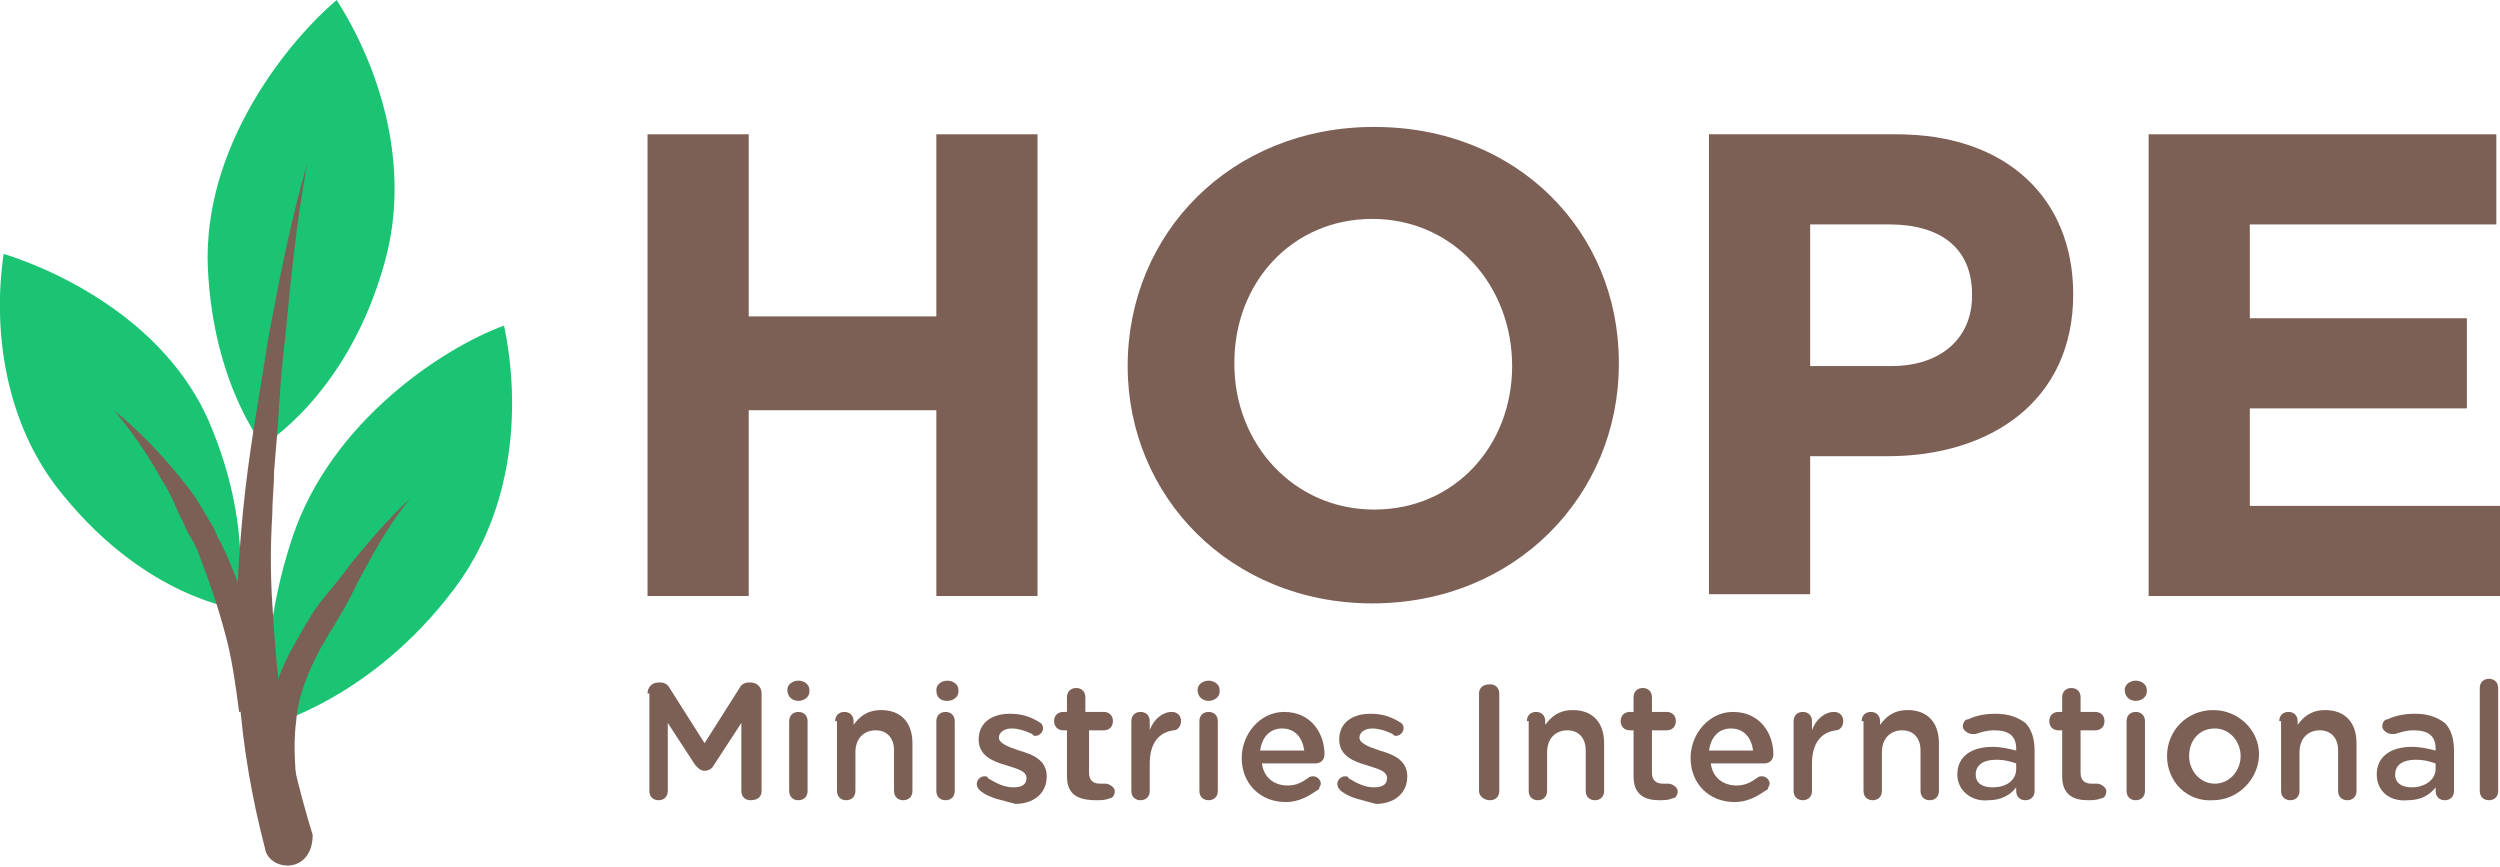
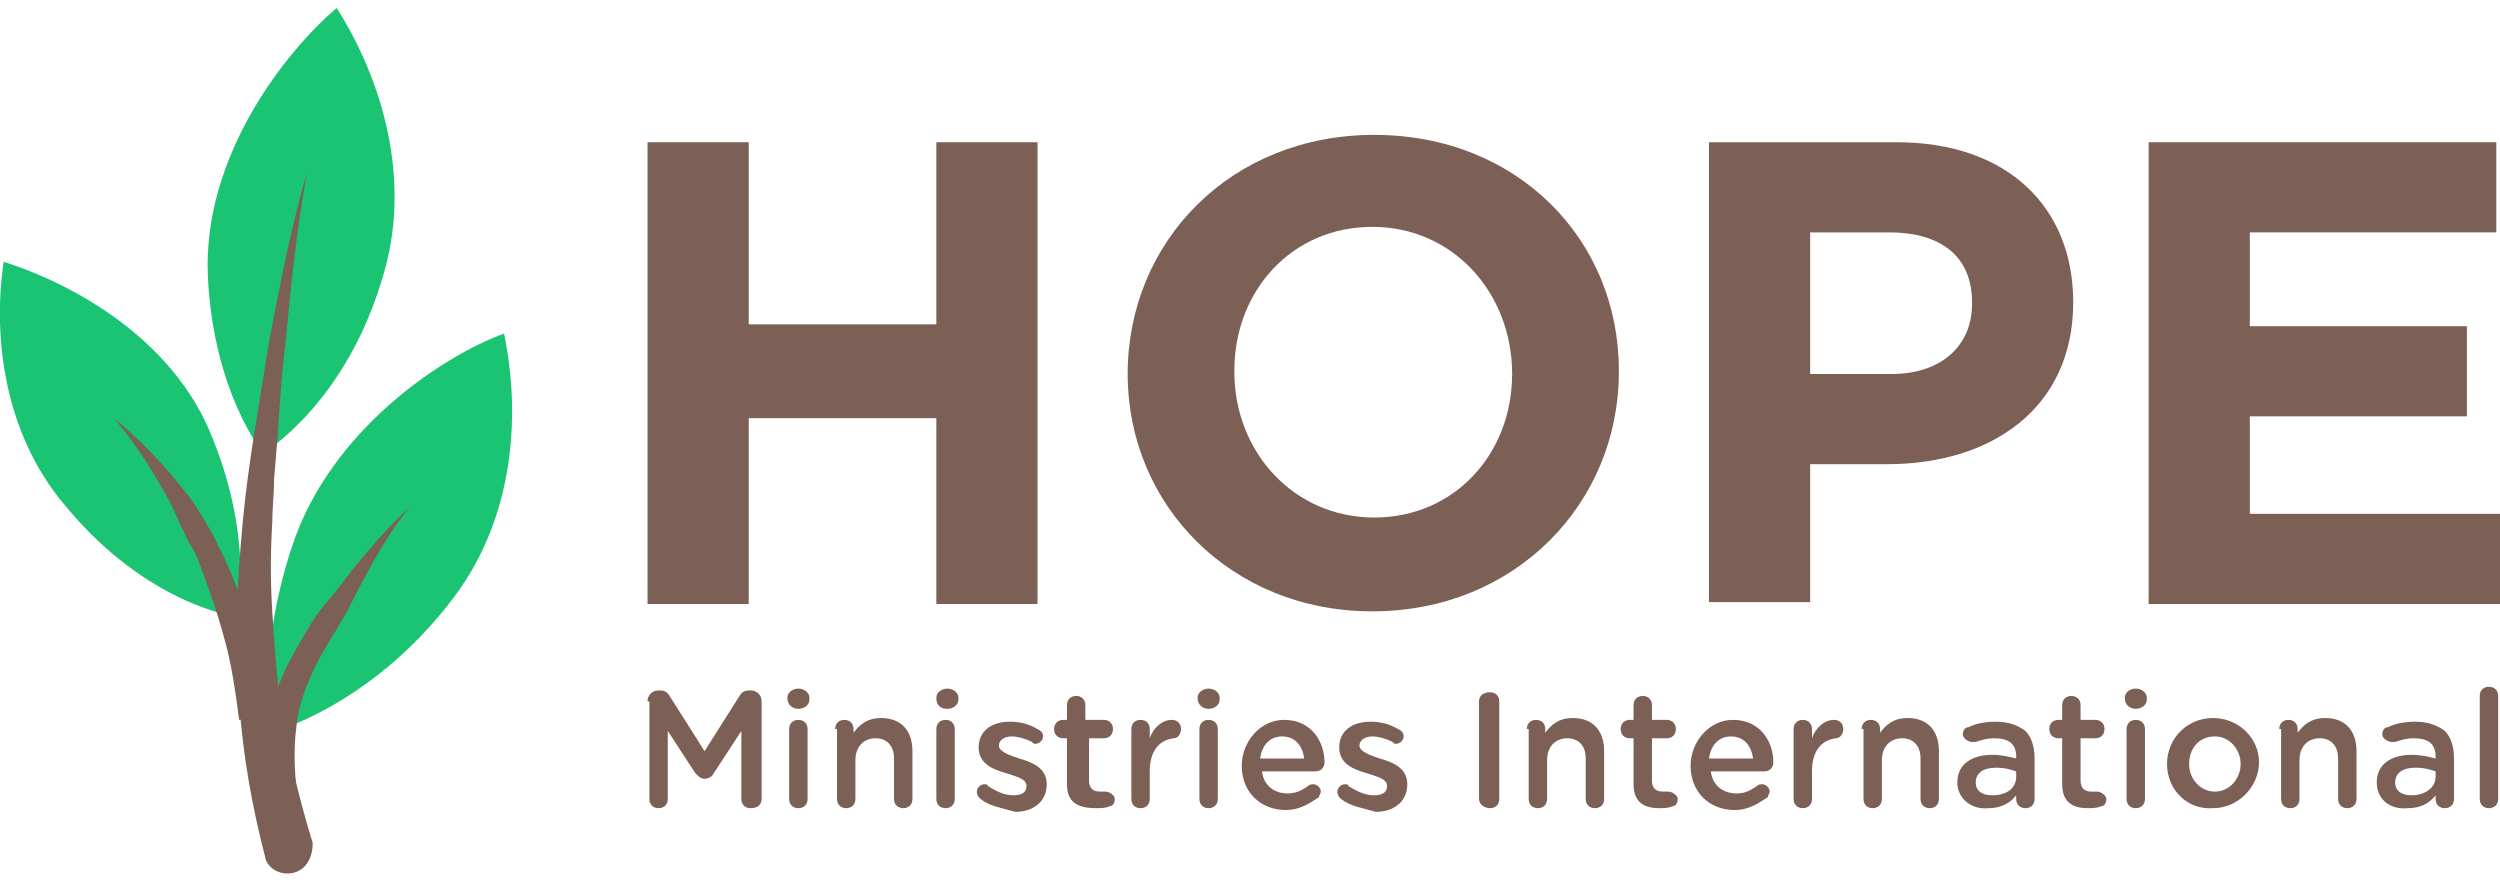
- <svg xmlns="http://www.w3.org/2000/svg" version="1.1" id="Layer_1" x="0px" y="0px" viewBox="0 0 135.9 47.1" style="enable-background:new 0 0 135.9 47.1;" xml:space="preserve">
+ <svg xmlns="http://www.w3.org/2000/svg" class="site-logo" viewBox="0 0 135.9 47.1" width="136" height="48">
  <style type="text/css">
	.st0{fill:#7C5F55;}
	.st1{fill:#1AC473;}
</style>
  <g>
    <g>
      <path class="st0" d="M35.2,37.7c0-0.3,0.2-0.6,0.6-0.6h0.1c0.2,0,0.4,0.1,0.5,0.3l1.9,3l1.9-3c0.1-0.2,0.3-0.3,0.5-0.3h0.1    c0.3,0,0.6,0.2,0.6,0.6V43c0,0.3-0.2,0.5-0.6,0.5c-0.3,0-0.5-0.2-0.5-0.5v-3.7l-1.5,2.3c-0.1,0.2-0.3,0.3-0.5,0.3    c-0.2,0-0.3-0.1-0.5-0.3l-1.5-2.3V43c0,0.3-0.2,0.5-0.5,0.5c-0.3,0-0.5-0.2-0.5-0.5V37.7z" />
      <path class="st0" d="M42.8,37.5c0-0.3,0.3-0.5,0.6-0.5c0.3,0,0.6,0.2,0.6,0.5v0.1c0,0.3-0.3,0.5-0.6,0.5    C43.1,38.1,42.8,37.9,42.8,37.5L42.8,37.5z M42.9,39.2c0-0.3,0.2-0.5,0.5-0.5c0.3,0,0.5,0.2,0.5,0.5V43c0,0.3-0.2,0.5-0.5,0.5    c-0.3,0-0.5-0.2-0.5-0.5V39.2z" />
      <path class="st0" d="M45.4,39.2c0-0.3,0.2-0.5,0.5-0.5c0.3,0,0.5,0.2,0.5,0.5v0.2c0.3-0.4,0.7-0.8,1.5-0.8c1.1,0,1.7,0.7,1.7,1.8    V43c0,0.3-0.2,0.5-0.5,0.5c-0.3,0-0.5-0.2-0.5-0.5v-2.2c0-0.7-0.4-1.1-1-1.1c-0.6,0-1.1,0.4-1.1,1.2V43c0,0.3-0.2,0.5-0.5,0.5    c-0.3,0-0.5-0.2-0.5-0.5V39.2z" />
      <path class="st0" d="M50.9,37.5c0-0.3,0.3-0.5,0.6-0.5c0.3,0,0.6,0.2,0.6,0.5v0.1c0,0.3-0.3,0.5-0.6,0.5    C51.1,38.1,50.9,37.9,50.9,37.5L50.9,37.5z M50.9,39.2c0-0.3,0.2-0.5,0.5-0.5c0.3,0,0.5,0.2,0.5,0.5V43c0,0.3-0.2,0.5-0.5,0.5    c-0.3,0-0.5-0.2-0.5-0.5V39.2z" />
      <path class="st0" d="M53.3,43c-0.1-0.1-0.2-0.2-0.2-0.4c0-0.2,0.2-0.4,0.4-0.4c0.1,0,0.2,0,0.2,0.1c0.5,0.3,0.9,0.5,1.4,0.5    c0.5,0,0.7-0.2,0.7-0.5v0c0-0.4-0.5-0.5-1.1-0.7c-0.7-0.2-1.5-0.5-1.5-1.4v0c0-0.9,0.7-1.4,1.7-1.4c0.5,0,1,0.1,1.5,0.4    c0.2,0.1,0.3,0.2,0.3,0.4c0,0.2-0.2,0.4-0.4,0.4c-0.1,0-0.1,0-0.2-0.1c-0.4-0.2-0.8-0.3-1.1-0.3c-0.4,0-0.7,0.2-0.7,0.5v0    c0,0.3,0.5,0.5,1.1,0.7c0.7,0.2,1.5,0.5,1.5,1.4v0c0,1-0.8,1.5-1.7,1.5C54.5,43.5,53.8,43.4,53.3,43z" />
      <path class="st0" d="M58,42.2v-2.5h-0.2c-0.3,0-0.5-0.2-0.5-0.5c0-0.3,0.2-0.5,0.5-0.5H58v-0.8c0-0.3,0.2-0.5,0.5-0.5    c0.3,0,0.5,0.2,0.5,0.5v0.8H60c0.3,0,0.5,0.2,0.5,0.5c0,0.3-0.2,0.5-0.5,0.5h-0.8V42c0,0.4,0.2,0.6,0.6,0.6c0.1,0,0.2,0,0.3,0    c0.2,0,0.5,0.2,0.5,0.4c0,0.2-0.1,0.4-0.3,0.4c-0.2,0.1-0.5,0.1-0.7,0.1C58.6,43.5,58,43.2,58,42.2z" />
      <path class="st0" d="M61.5,39.2c0-0.3,0.2-0.5,0.5-0.5c0.3,0,0.5,0.2,0.5,0.5v0.5c0.2-0.6,0.7-1,1.2-1c0.3,0,0.5,0.2,0.5,0.5    c0,0.3-0.2,0.5-0.4,0.5c-0.8,0.1-1.3,0.7-1.3,1.8V43c0,0.3-0.2,0.5-0.5,0.5c-0.3,0-0.5-0.2-0.5-0.5V39.2z" />
      <path class="st0" d="M65.1,37.5c0-0.3,0.3-0.5,0.6-0.5c0.3,0,0.6,0.2,0.6,0.5v0.1c0,0.3-0.3,0.5-0.6,0.5    C65.4,38.1,65.1,37.9,65.1,37.5L65.1,37.5z M65.2,39.2c0-0.3,0.2-0.5,0.5-0.5c0.3,0,0.5,0.2,0.5,0.5V43c0,0.3-0.2,0.5-0.5,0.5    c-0.3,0-0.5-0.2-0.5-0.5V39.2z" />
      <path class="st0" d="M69.9,43.6c-1.4,0-2.4-1-2.4-2.4v0c0-1.3,1-2.5,2.3-2.5c1.5,0,2.2,1.2,2.2,2.3c0,0.3-0.2,0.5-0.5,0.5h-2.9    c0.1,0.8,0.7,1.2,1.4,1.2c0.5,0,0.8-0.2,1.1-0.4c0.1-0.1,0.2-0.1,0.3-0.1c0.2,0,0.4,0.2,0.4,0.4c0,0.1-0.1,0.2-0.1,0.3    C71.1,43.3,70.6,43.6,69.9,43.6z M70.9,40.8c-0.1-0.7-0.5-1.2-1.2-1.2c-0.7,0-1.1,0.5-1.2,1.2H70.9z" />
      <path class="st0" d="M72.9,43c-0.1-0.1-0.2-0.2-0.2-0.4c0-0.2,0.2-0.4,0.4-0.4c0.1,0,0.2,0,0.2,0.1c0.5,0.3,0.9,0.5,1.4,0.5    c0.5,0,0.7-0.2,0.7-0.5v0c0-0.4-0.5-0.5-1.1-0.7c-0.7-0.2-1.5-0.5-1.5-1.4v0c0-0.9,0.7-1.4,1.7-1.4c0.5,0,1,0.1,1.5,0.4    c0.2,0.1,0.3,0.2,0.3,0.4c0,0.2-0.2,0.4-0.4,0.4c-0.1,0-0.1,0-0.2-0.1c-0.4-0.2-0.8-0.3-1.1-0.3c-0.4,0-0.7,0.2-0.7,0.5v0    c0,0.3,0.5,0.5,1.1,0.7c0.7,0.2,1.5,0.5,1.5,1.4v0c0,1-0.8,1.5-1.7,1.5C74.1,43.5,73.4,43.4,72.9,43z" />
      <path class="st0" d="M80.4,37.7c0-0.3,0.2-0.5,0.6-0.5c0.3,0,0.5,0.2,0.5,0.5V43c0,0.3-0.2,0.5-0.5,0.5c-0.3,0-0.6-0.2-0.6-0.5    V37.7z" />
      <path class="st0" d="M83,39.2c0-0.3,0.2-0.5,0.5-0.5s0.5,0.2,0.5,0.5v0.2c0.3-0.4,0.7-0.8,1.5-0.8c1.1,0,1.7,0.7,1.7,1.8V43    c0,0.3-0.2,0.5-0.5,0.5c-0.3,0-0.5-0.2-0.5-0.5v-2.2c0-0.7-0.4-1.1-1-1.1c-0.6,0-1.1,0.4-1.1,1.2V43c0,0.3-0.2,0.5-0.5,0.5    c-0.3,0-0.5-0.2-0.5-0.5V39.2z" />
      <path class="st0" d="M88.8,42.2v-2.5h-0.2c-0.3,0-0.5-0.2-0.5-0.5c0-0.3,0.2-0.5,0.5-0.5h0.2v-0.8c0-0.3,0.2-0.5,0.5-0.5    c0.3,0,0.5,0.2,0.5,0.5v0.8h0.8c0.3,0,0.5,0.2,0.5,0.5c0,0.3-0.2,0.5-0.5,0.5h-0.8V42c0,0.4,0.2,0.6,0.6,0.6c0.1,0,0.2,0,0.3,0    c0.2,0,0.5,0.2,0.5,0.4c0,0.2-0.1,0.4-0.3,0.4c-0.2,0.1-0.5,0.1-0.7,0.1C89.4,43.5,88.8,43.2,88.8,42.2z" />
      <path class="st0" d="M94.3,43.6c-1.4,0-2.4-1-2.4-2.4v0c0-1.3,1-2.5,2.3-2.5c1.5,0,2.2,1.2,2.2,2.3c0,0.3-0.2,0.5-0.5,0.5h-2.9    c0.1,0.8,0.7,1.2,1.4,1.2c0.5,0,0.8-0.2,1.1-0.4c0.1-0.1,0.2-0.1,0.3-0.1c0.2,0,0.4,0.2,0.4,0.4c0,0.1-0.1,0.2-0.1,0.3    C95.5,43.3,95,43.6,94.3,43.6z M95.3,40.8c-0.1-0.7-0.5-1.2-1.2-1.2c-0.7,0-1.1,0.5-1.2,1.2H95.3z" />
      <path class="st0" d="M97.5,39.2c0-0.3,0.2-0.5,0.5-0.5s0.5,0.2,0.5,0.5v0.5c0.2-0.6,0.7-1,1.2-1c0.3,0,0.5,0.2,0.5,0.5    c0,0.3-0.2,0.5-0.4,0.5c-0.8,0.1-1.3,0.7-1.3,1.8V43c0,0.3-0.2,0.5-0.5,0.5c-0.3,0-0.5-0.2-0.5-0.5V39.2z" />
      <path class="st0" d="M101.2,39.2c0-0.3,0.2-0.5,0.5-0.5c0.3,0,0.5,0.2,0.5,0.5v0.2c0.3-0.4,0.7-0.8,1.5-0.8c1.1,0,1.7,0.7,1.7,1.8    V43c0,0.3-0.2,0.5-0.5,0.5s-0.5-0.2-0.5-0.5v-2.2c0-0.7-0.4-1.1-1-1.1c-0.6,0-1.1,0.4-1.1,1.2V43c0,0.3-0.2,0.5-0.5,0.5    c-0.3,0-0.5-0.2-0.5-0.5V39.2z" />
      <path class="st0" d="M106.4,42.1L106.4,42.1c0-1,0.8-1.5,1.9-1.5c0.5,0,0.9,0.1,1.3,0.2v-0.1c0-0.7-0.4-1-1.2-1    c-0.4,0-0.7,0.1-1,0.2c-0.1,0-0.1,0-0.2,0c-0.2,0-0.5-0.2-0.5-0.4c0-0.2,0.1-0.4,0.3-0.4c0.4-0.2,0.9-0.3,1.5-0.3    c0.7,0,1.2,0.2,1.6,0.5c0.3,0.3,0.5,0.8,0.5,1.5V43c0,0.3-0.2,0.5-0.5,0.5c-0.3,0-0.5-0.2-0.5-0.5v-0.2c-0.3,0.4-0.8,0.7-1.5,0.7    C107.2,43.6,106.4,43,106.4,42.1z M109.6,41.8v-0.3c-0.3-0.1-0.6-0.2-1.1-0.2c-0.7,0-1.1,0.3-1.1,0.8v0c0,0.5,0.4,0.7,0.9,0.7    C109.1,42.8,109.6,42.4,109.6,41.8z" />
      <path class="st0" d="M112.1,42.2v-2.5h-0.2c-0.3,0-0.5-0.2-0.5-0.5c0-0.3,0.2-0.5,0.5-0.5h0.2v-0.8c0-0.3,0.2-0.5,0.5-0.5    c0.3,0,0.5,0.2,0.5,0.5v0.8h0.8c0.3,0,0.5,0.2,0.5,0.5c0,0.3-0.2,0.5-0.5,0.5h-0.8V42c0,0.4,0.2,0.6,0.6,0.6c0.1,0,0.2,0,0.3,0    c0.2,0,0.5,0.2,0.5,0.4c0,0.2-0.1,0.4-0.3,0.4c-0.2,0.1-0.5,0.1-0.7,0.1C112.7,43.5,112.1,43.2,112.1,42.2z" />
      <path class="st0" d="M115.5,37.5c0-0.3,0.3-0.5,0.6-0.5c0.3,0,0.6,0.2,0.6,0.5v0.1c0,0.3-0.3,0.5-0.6,0.5    C115.8,38.1,115.5,37.9,115.5,37.5L115.5,37.5z M115.6,39.2c0-0.3,0.2-0.5,0.5-0.5c0.3,0,0.5,0.2,0.5,0.5V43    c0,0.3-0.2,0.5-0.5,0.5c-0.3,0-0.5-0.2-0.5-0.5V39.2z" />
      <path class="st0" d="M117.8,41.1L117.8,41.1c0-1.4,1.1-2.5,2.5-2.5s2.5,1.1,2.5,2.4v0c0,1.3-1.1,2.5-2.5,2.5    C118.9,43.6,117.8,42.5,117.8,41.1z M121.8,41.1L121.8,41.1c0-0.8-0.6-1.5-1.4-1.5c-0.9,0-1.4,0.7-1.4,1.5v0    c0,0.8,0.6,1.5,1.4,1.5C121.2,42.6,121.8,41.9,121.8,41.1z" />
      <path class="st0" d="M123.9,39.2c0-0.3,0.2-0.5,0.5-0.5s0.5,0.2,0.5,0.5v0.2c0.3-0.4,0.7-0.8,1.5-0.8c1.1,0,1.7,0.7,1.7,1.8V43    c0,0.3-0.2,0.5-0.5,0.5s-0.5-0.2-0.5-0.5v-2.2c0-0.7-0.4-1.1-1-1.1c-0.6,0-1.1,0.4-1.1,1.2V43c0,0.3-0.2,0.5-0.5,0.5    c-0.3,0-0.5-0.2-0.5-0.5V39.2z" />
      <path class="st0" d="M129.2,42.1L129.2,42.1c0-1,0.8-1.5,1.9-1.5c0.5,0,0.9,0.1,1.3,0.2v-0.1c0-0.7-0.4-1-1.2-1    c-0.4,0-0.7,0.1-1,0.2c-0.1,0-0.1,0-0.2,0c-0.2,0-0.5-0.2-0.5-0.4c0-0.2,0.1-0.4,0.3-0.4c0.4-0.2,0.9-0.3,1.5-0.3    c0.7,0,1.2,0.2,1.6,0.5c0.3,0.3,0.5,0.8,0.5,1.5V43c0,0.3-0.2,0.5-0.5,0.5c-0.3,0-0.5-0.2-0.5-0.5v-0.2c-0.3,0.4-0.8,0.7-1.5,0.7    C129.9,43.6,129.2,43,129.2,42.1z M132.4,41.8v-0.3c-0.3-0.1-0.6-0.2-1.1-0.2c-0.7,0-1.1,0.3-1.1,0.8v0c0,0.5,0.4,0.7,0.9,0.7    C131.8,42.8,132.4,42.4,132.4,41.8z" />
      <path class="st0" d="M134.8,37.4c0-0.3,0.2-0.5,0.5-0.5c0.3,0,0.5,0.2,0.5,0.5V43c0,0.3-0.2,0.5-0.5,0.5c-0.3,0-0.5-0.2-0.5-0.5    V37.4z" />
    </g>
    <g>
      <path class="st0" d="M35.2,7.3h5.5v9.9h10.2V7.3h5.5v25.1h-5.5V22.3H40.7v10.1h-5.5V7.3z" />
      <path class="st0" d="M61.3,19.9L61.3,19.9c0-7.2,5.6-13,13.4-13S88,12.6,88,19.7v0.1c0,7.1-5.6,13-13.4,13    C66.9,32.8,61.3,27,61.3,19.9z M82.2,19.9L82.2,19.9c0-4.4-3.2-8-7.6-8c-4.4,0-7.5,3.5-7.5,7.8v0.1c0,4.3,3.2,7.9,7.6,7.9    C79.1,27.7,82.2,24.2,82.2,19.9z" />
      <path class="st0" d="M92.9,7.3h10.2c6,0,9.6,3.5,9.6,8.7V16c0,5.8-4.5,8.8-10.1,8.8h-4.2v7.5h-5.5V7.3z M102.8,19.9    c2.8,0,4.4-1.6,4.4-3.8V16c0-2.5-1.7-3.8-4.5-3.8h-4.3v7.7H102.8z" />
      <path class="st0" d="M116.8,7.3h18.9v4.9h-13.4v5.1h11.8v4.9h-11.8v5.3h13.6v4.9h-19.1V7.3z" />
    </g>
    <g>
      <path class="st1" d="M18.3,0c-2.7,2.3-7.3,8-7,14.6c0.3,6.3,3,9.6,3,9.6s4.6-2.7,6.6-9.9C22.4,9,20.6,3.6,18.3,0z" />
      <path class="st1" d="M0.2,13.8c3.2,1,9.2,3.9,11.4,9.7c2.2,5.5,1.3,9.6,1.3,9.6S8,32.5,3.5,27C0.2,23.1-0.4,17.8,0.2,13.8z" />
      <path class="st1" d="M27.4,17.7c-3.3,1.2-9.4,5.2-11.5,11.5c-2,6-1.2,10.2-1.2,10.2s5.5-1.4,10-7.4C28,27.6,28.3,22,27.4,17.7z" />
      <path class="st0" d="M16,47c-0.7,0.2-1.5-0.2-1.6-0.9c-0.7-2.7-1.2-5.5-1.4-8.4c-0.3-3.3-0.1-6.6,0.2-9.8c0.3-3.2,0.9-6.4,1.4-9.6    c0.6-3.2,1.2-6.3,2.1-9.4c-0.6,3.2-0.9,6.4-1.2,9.5c-0.2,1.6-0.3,3.2-0.4,4.8l-0.2,2.4c0,0.8-0.1,1.6-0.1,2.4    c-0.1,1.6-0.1,3.2,0,4.8c0.1,1.6,0.2,3.1,0.4,4.7c0.4,2.7,1,5.3,1.8,7.9C17,46.1,16.7,46.8,16,47L16,47z" />
      <path class="st0" d="M14.5,43.9c-0.1-1.6-0.1-3.2,0.1-4.8c0.1-0.8,0.3-1.6,0.6-2.4c0.3-0.8,0.7-1.5,1.1-2.2c0.4-0.7,0.8-1.4,1.3-2    c0.5-0.6,1-1.2,1.5-1.9c1-1.2,2-2.4,3.2-3.5c-1,1.2-1.8,2.6-2.5,3.9c-0.4,0.7-0.7,1.4-1.1,2.1c-0.2,0.3-0.4,0.7-0.6,1    c-0.2,0.3-0.4,0.7-0.6,1c-0.7,1.3-1.3,2.7-1.4,4.1c-0.2,1.5,0,3,0.1,4.5L14.5,43.9z" />
      <path class="st0" d="M13,38.7c-0.2-1.5-0.4-3-0.8-4.4c-0.4-1.5-0.9-2.9-1.4-4.2c-0.1-0.3-0.3-0.7-0.5-1c-0.2-0.3-0.3-0.7-0.5-1    c-0.3-0.7-0.6-1.4-1-2c-0.7-1.3-1.6-2.6-2.6-3.8c1.2,1,2.3,2.1,3.3,3.3c0.5,0.6,1,1.2,1.4,1.9c0.2,0.3,0.4,0.7,0.6,1    c0.2,0.3,0.3,0.7,0.5,1c0.7,1.4,1.2,2.9,1.7,4.4c0.4,1.5,0.8,3,1,4.6L13,38.7z" />
    </g>
  </g>
</svg>
